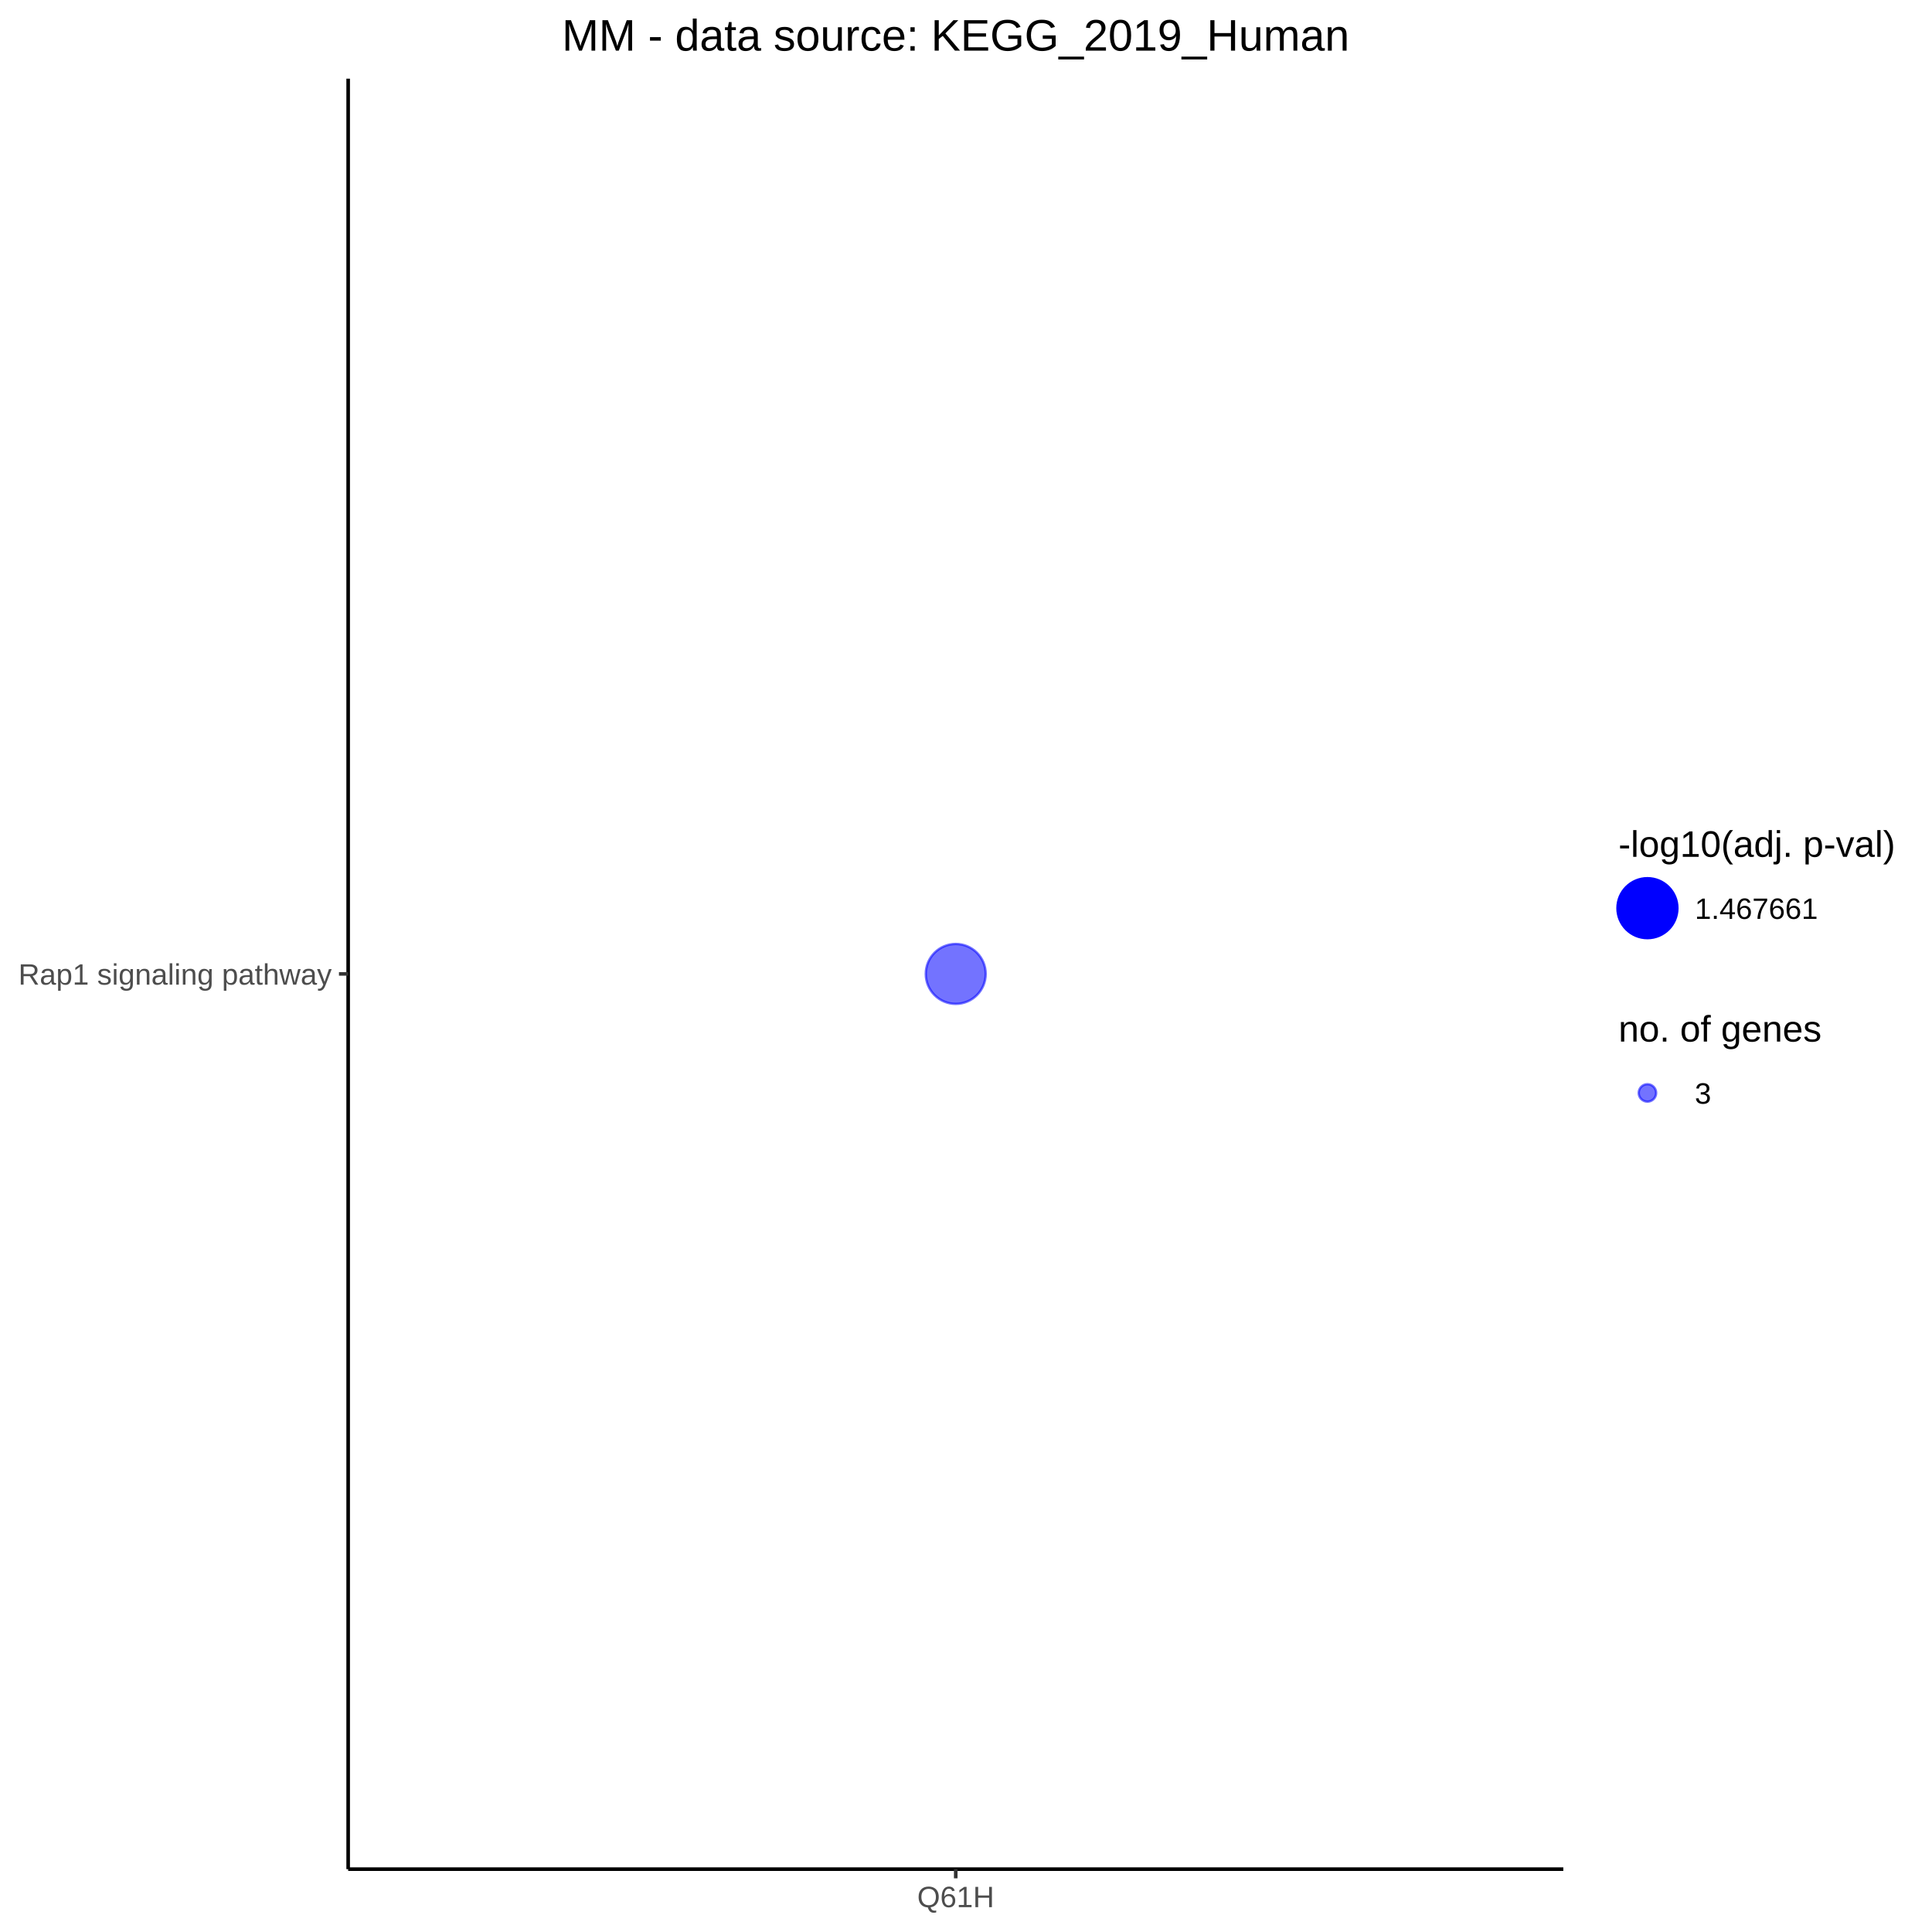
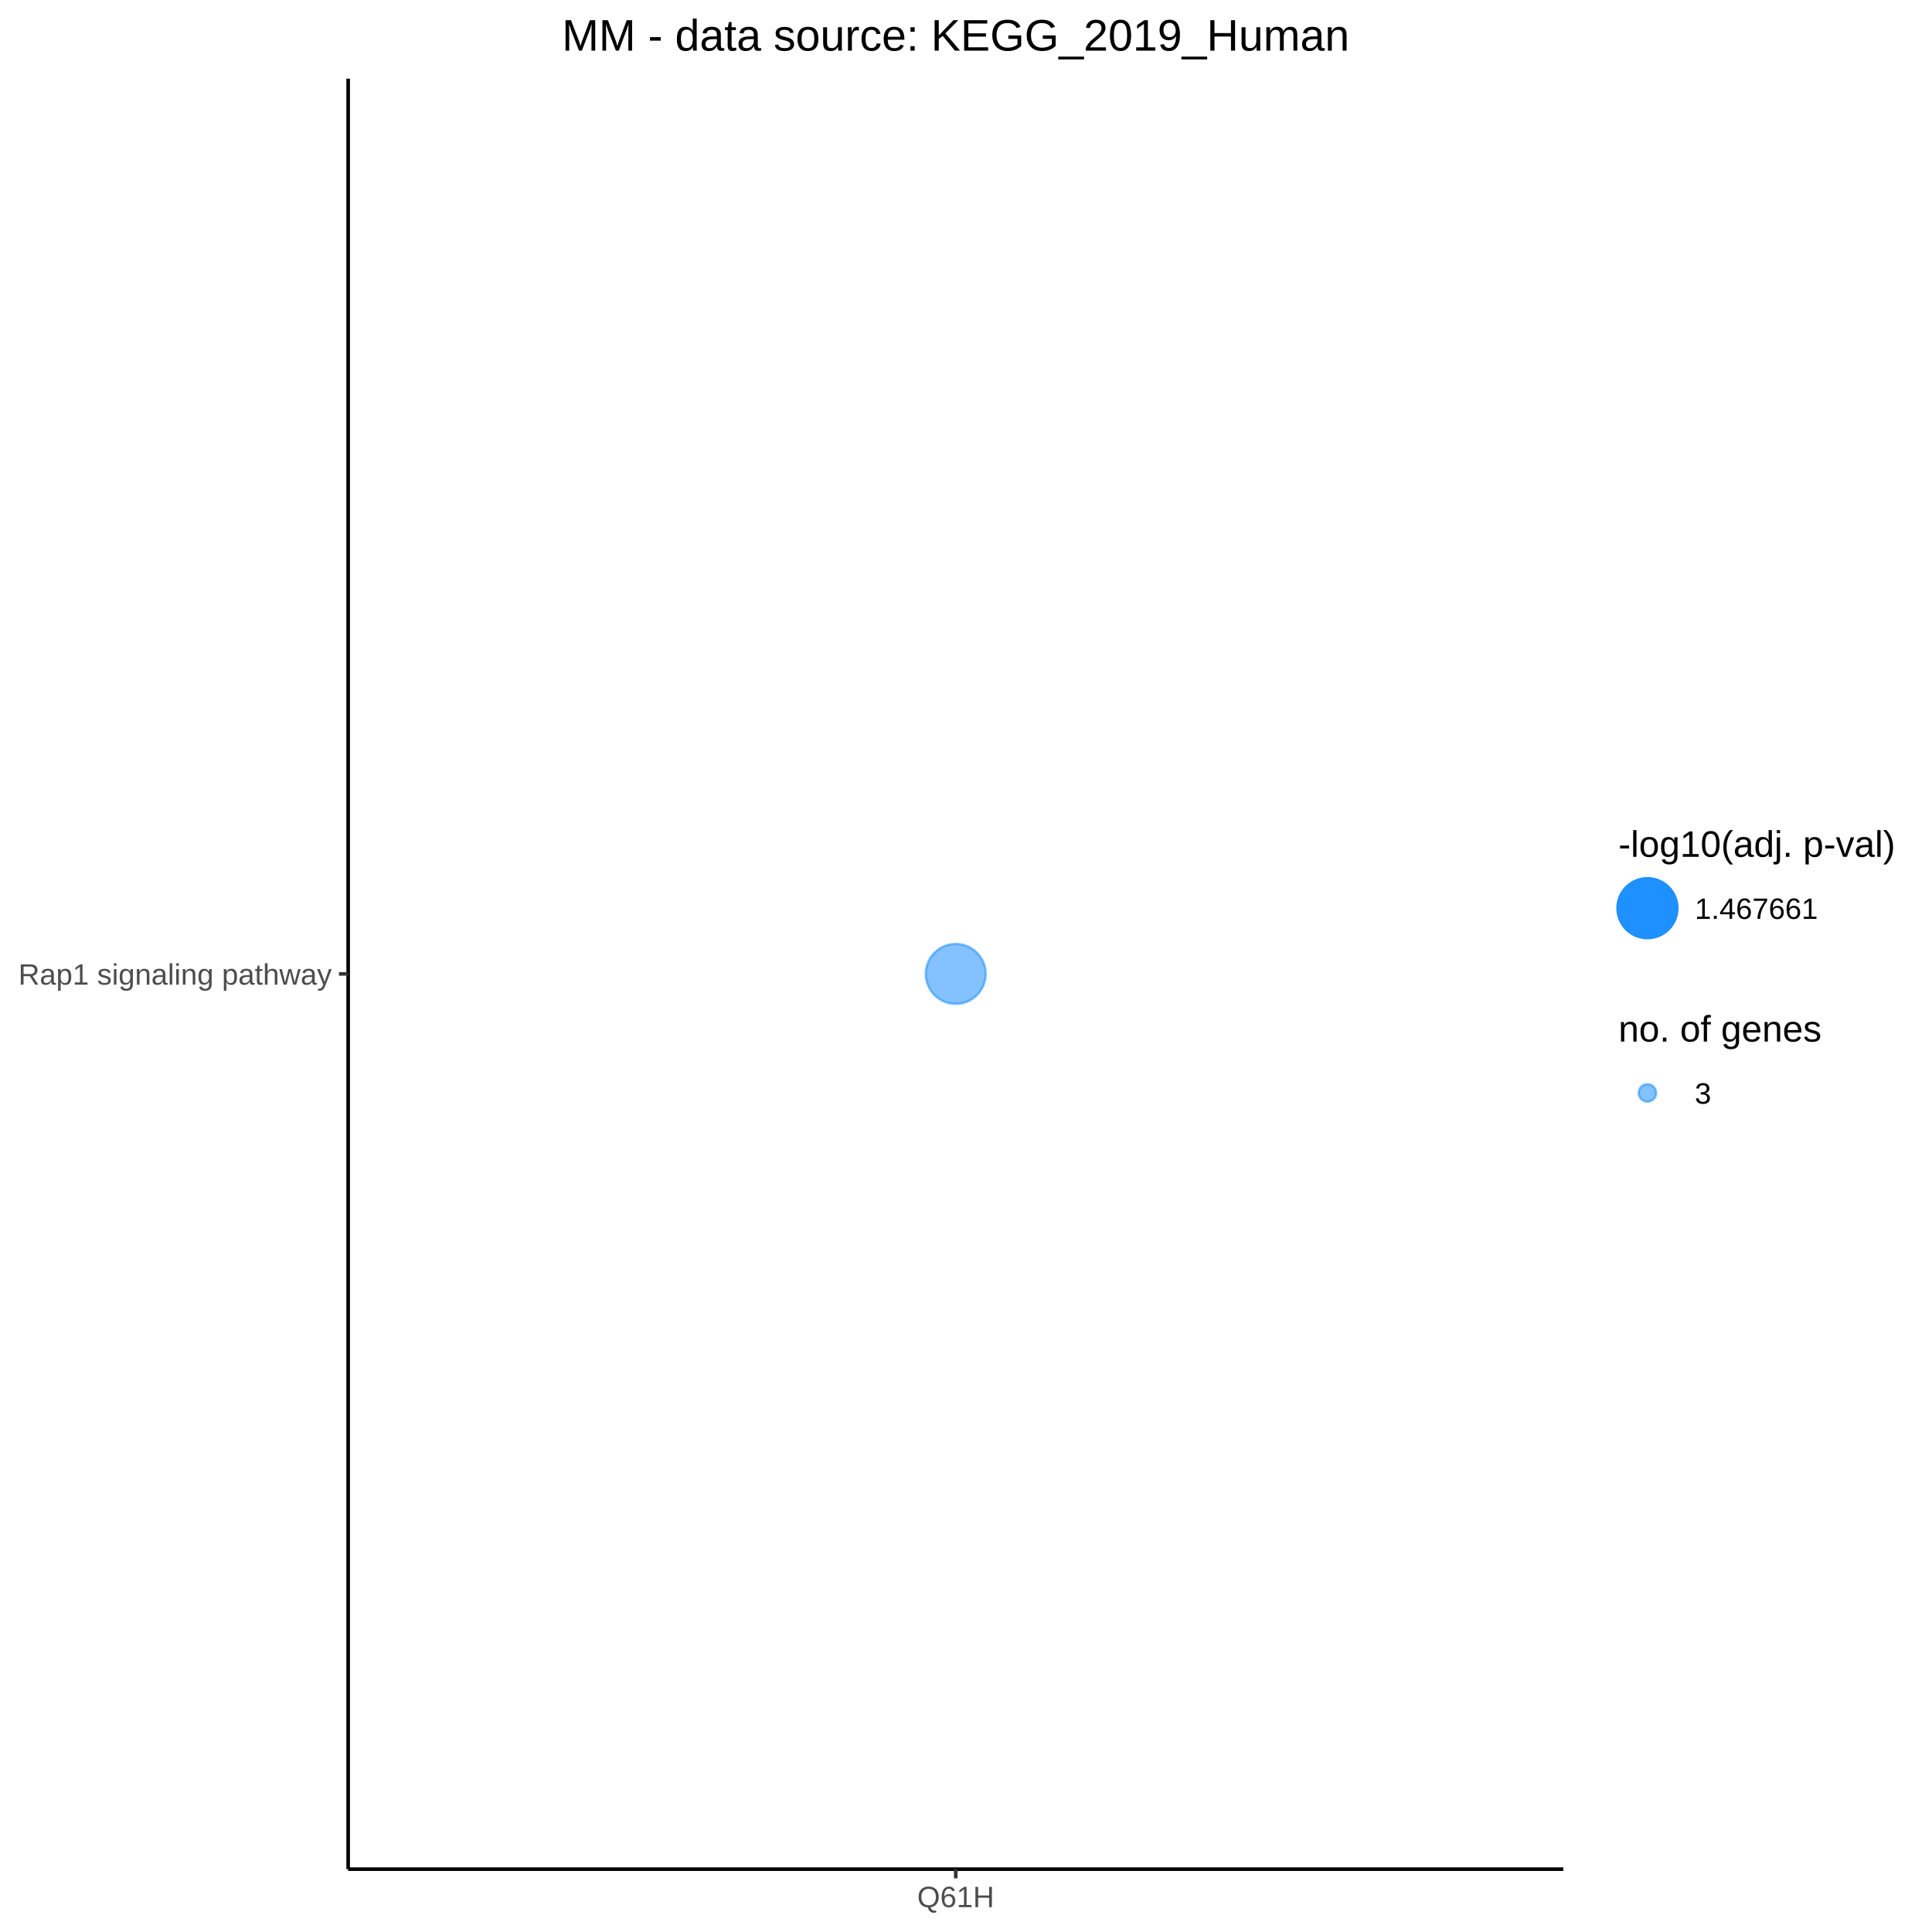
<svg xmlns="http://www.w3.org/2000/svg" viewBox="0 0 576.00 576.00">
  <defs>
    <style type="text/css">
    line, polyline, polygon, path, rect, circle {
      fill: none;
      stroke: #000000;
      stroke-linecap: round;
      stroke-linejoin: round;
      stroke-miterlimit: 10.00;
    }
  </style>
  </defs>
  <rect width="100%" height="100%" style="stroke: none; fill: #FFFFFF;" />
  <rect x="0.00" y="0.00" width="576.00" height="576.00" style="stroke-width: 1.07; stroke: #FFFFFF; fill: #FFFFFF;" />
  <defs>
    <clipPath id="cpMTAzLjgwfDQ2Ni4wOHw1NTcuMjZ8MjMuNDY=">
      <rect x="103.80" y="23.46" width="362.28" height="533.80" />
    </clipPath>
  </defs>
  <rect x="103.80" y="23.46" width="362.28" height="533.80" style="stroke-width: 1.07; stroke: none; fill: #FFFFFF;" clip-path="url(#cpMTAzLjgwfDQ2Ni4wOHw1NTcuMjZ8MjMuNDY=)" />
-   <circle cx="284.94" cy="290.36" r="6.70pt" style="stroke-width: 0.71; stroke: #0000FF; stroke-opacity: 0.55; fill: #0000FF; fill-opacity: 0.55;" clip-path="url(#cpMTAzLjgwfDQ2Ni4wOHw1NTcuMjZ8MjMuNDY=)" />
+   <circle cx="284.94" cy="290.36" r="6.70pt" style="stroke-width: 0.71; stroke: #1E90FF; stroke-opacity: 0.55; fill: #1E90FF; fill-opacity: 0.55;" clip-path="url(#cpMTAzLjgwfDQ2Ni4wOHw1NTcuMjZ8MjMuNDY=)" />
  <defs>
    <clipPath id="cpMC4wMHw1NzYuMDB8NTc2LjAwfDAuMDA=">
      <rect x="0.00" y="0.00" width="576.00" height="576.00" />
    </clipPath>
  </defs>
  <polyline points="103.80,557.26 103.80,23.46 " style="stroke-width: 1.07; stroke-linecap: butt;" clip-path="url(#cpMC4wMHw1NzYuMDB8NTc2LjAwfDAuMDA=)" />
  <g clip-path="url(#cpMC4wMHw1NzYuMDB8NTc2LjAwfDAuMDA=)">
    <text x="5.48" y="293.56" style="font-size: 8.80px; fill: #4D4D4D; font-family: Arial;" textLength="93.39px" lengthAdjust="spacingAndGlyphs">Rap1 signaling pathway</text>
  </g>
  <polyline points="101.06,290.36 103.80,290.36 " style="stroke-width: 1.07; stroke: #333333; stroke-linecap: butt;" clip-path="url(#cpMC4wMHw1NzYuMDB8NTc2LjAwfDAuMDA=)" />
  <polyline points="103.80,557.26 466.08,557.26 " style="stroke-width: 1.07; stroke-linecap: butt;" clip-path="url(#cpMC4wMHw1NzYuMDB8NTc2LjAwfDAuMDA=)" />
  <polyline points="284.94,560.00 284.94,557.26 " style="stroke-width: 1.07; stroke: #333333; stroke-linecap: butt;" clip-path="url(#cpMC4wMHw1NzYuMDB8NTc2LjAwfDAuMDA=)" />
  <g clip-path="url(#cpMC4wMHw1NzYuMDB8NTc2LjAwfDAuMDA=)">
    <text x="273.45" y="568.60" style="font-size: 8.80px; fill: #4D4D4D; font-family: Arial;" textLength="22.98px" lengthAdjust="spacingAndGlyphs">Q61H</text>
  </g>
  <rect x="477.04" y="240.76" width="93.48" height="44.12" style="stroke-width: 1.07; stroke: none; fill: #FFFFFF;" clip-path="url(#cpMC4wMHw1NzYuMDB8NTc2LjAwfDAuMDA=)" />
  <g clip-path="url(#cpMC4wMHw1NzYuMDB8NTc2LjAwfDAuMDA=)">
    <text x="482.52" y="255.45" style="font-size: 11.00px; font-family: Arial;" textLength="82.52px" lengthAdjust="spacingAndGlyphs">-log10(adj. p-val)</text>
  </g>
-   <circle cx="491.16" cy="270.76" r="6.70pt" style="stroke-width: 0.71; stroke: #0000FF; fill: #0000FF;" clip-path="url(#cpMC4wMHw1NzYuMDB8NTc2LjAwfDAuMDA=)" />
+   <circle cx="491.16" cy="270.76" r="6.70pt" style="stroke-width: 0.71; stroke: #1E90FF; fill: #1E90FF;" clip-path="url(#cpMC4wMHw1NzYuMDB8NTc2LjAwfDAuMDA=)" />
  <g clip-path="url(#cpMC4wMHw1NzYuMDB8NTc2LjAwfDAuMDA=)">
    <text x="505.28" y="273.96" style="font-size: 8.80px; font-family: Arial;" textLength="36.68px" lengthAdjust="spacingAndGlyphs">1.467661</text>
  </g>
  <rect x="477.04" y="295.84" width="71.50" height="44.12" style="stroke-width: 1.07; stroke: none; fill: #FFFFFF;" clip-path="url(#cpMC4wMHw1NzYuMDB8NTc2LjAwfDAuMDA=)" />
  <g clip-path="url(#cpMC4wMHw1NzYuMDB8NTc2LjAwfDAuMDA=)">
    <text x="482.52" y="310.53" style="font-size: 11.00px; font-family: Arial;" textLength="60.54px" lengthAdjust="spacingAndGlyphs">no. of genes</text>
  </g>
-   <circle cx="491.16" cy="325.84" r="1.95pt" style="stroke-width: 0.71; stroke: #0000FF; stroke-opacity: 0.55; fill: #0000FF; fill-opacity: 0.55;" clip-path="url(#cpMC4wMHw1NzYuMDB8NTc2LjAwfDAuMDA=)" />
+   <circle cx="491.16" cy="325.84" r="1.95pt" style="stroke-width: 0.71; stroke: #1E90FF; stroke-opacity: 0.55; fill: #1E90FF; fill-opacity: 0.55;" clip-path="url(#cpMC4wMHw1NzYuMDB8NTc2LjAwfDAuMDA=)" />
  <g clip-path="url(#cpMC4wMHw1NzYuMDB8NTc2LjAwfDAuMDA=)">
    <text x="505.28" y="329.05" style="font-size: 8.80px; font-family: Arial;" textLength="4.89px" lengthAdjust="spacingAndGlyphs">3</text>
  </g>
  <g clip-path="url(#cpMC4wMHw1NzYuMDB8NTc2LjAwfDAuMDA=)">
    <text x="167.53" y="15.10" style="font-size: 13.20px; font-family: Arial;" textLength="234.82px" lengthAdjust="spacingAndGlyphs">MM - data source: KEGG_2019_Human</text>
  </g>
</svg>
